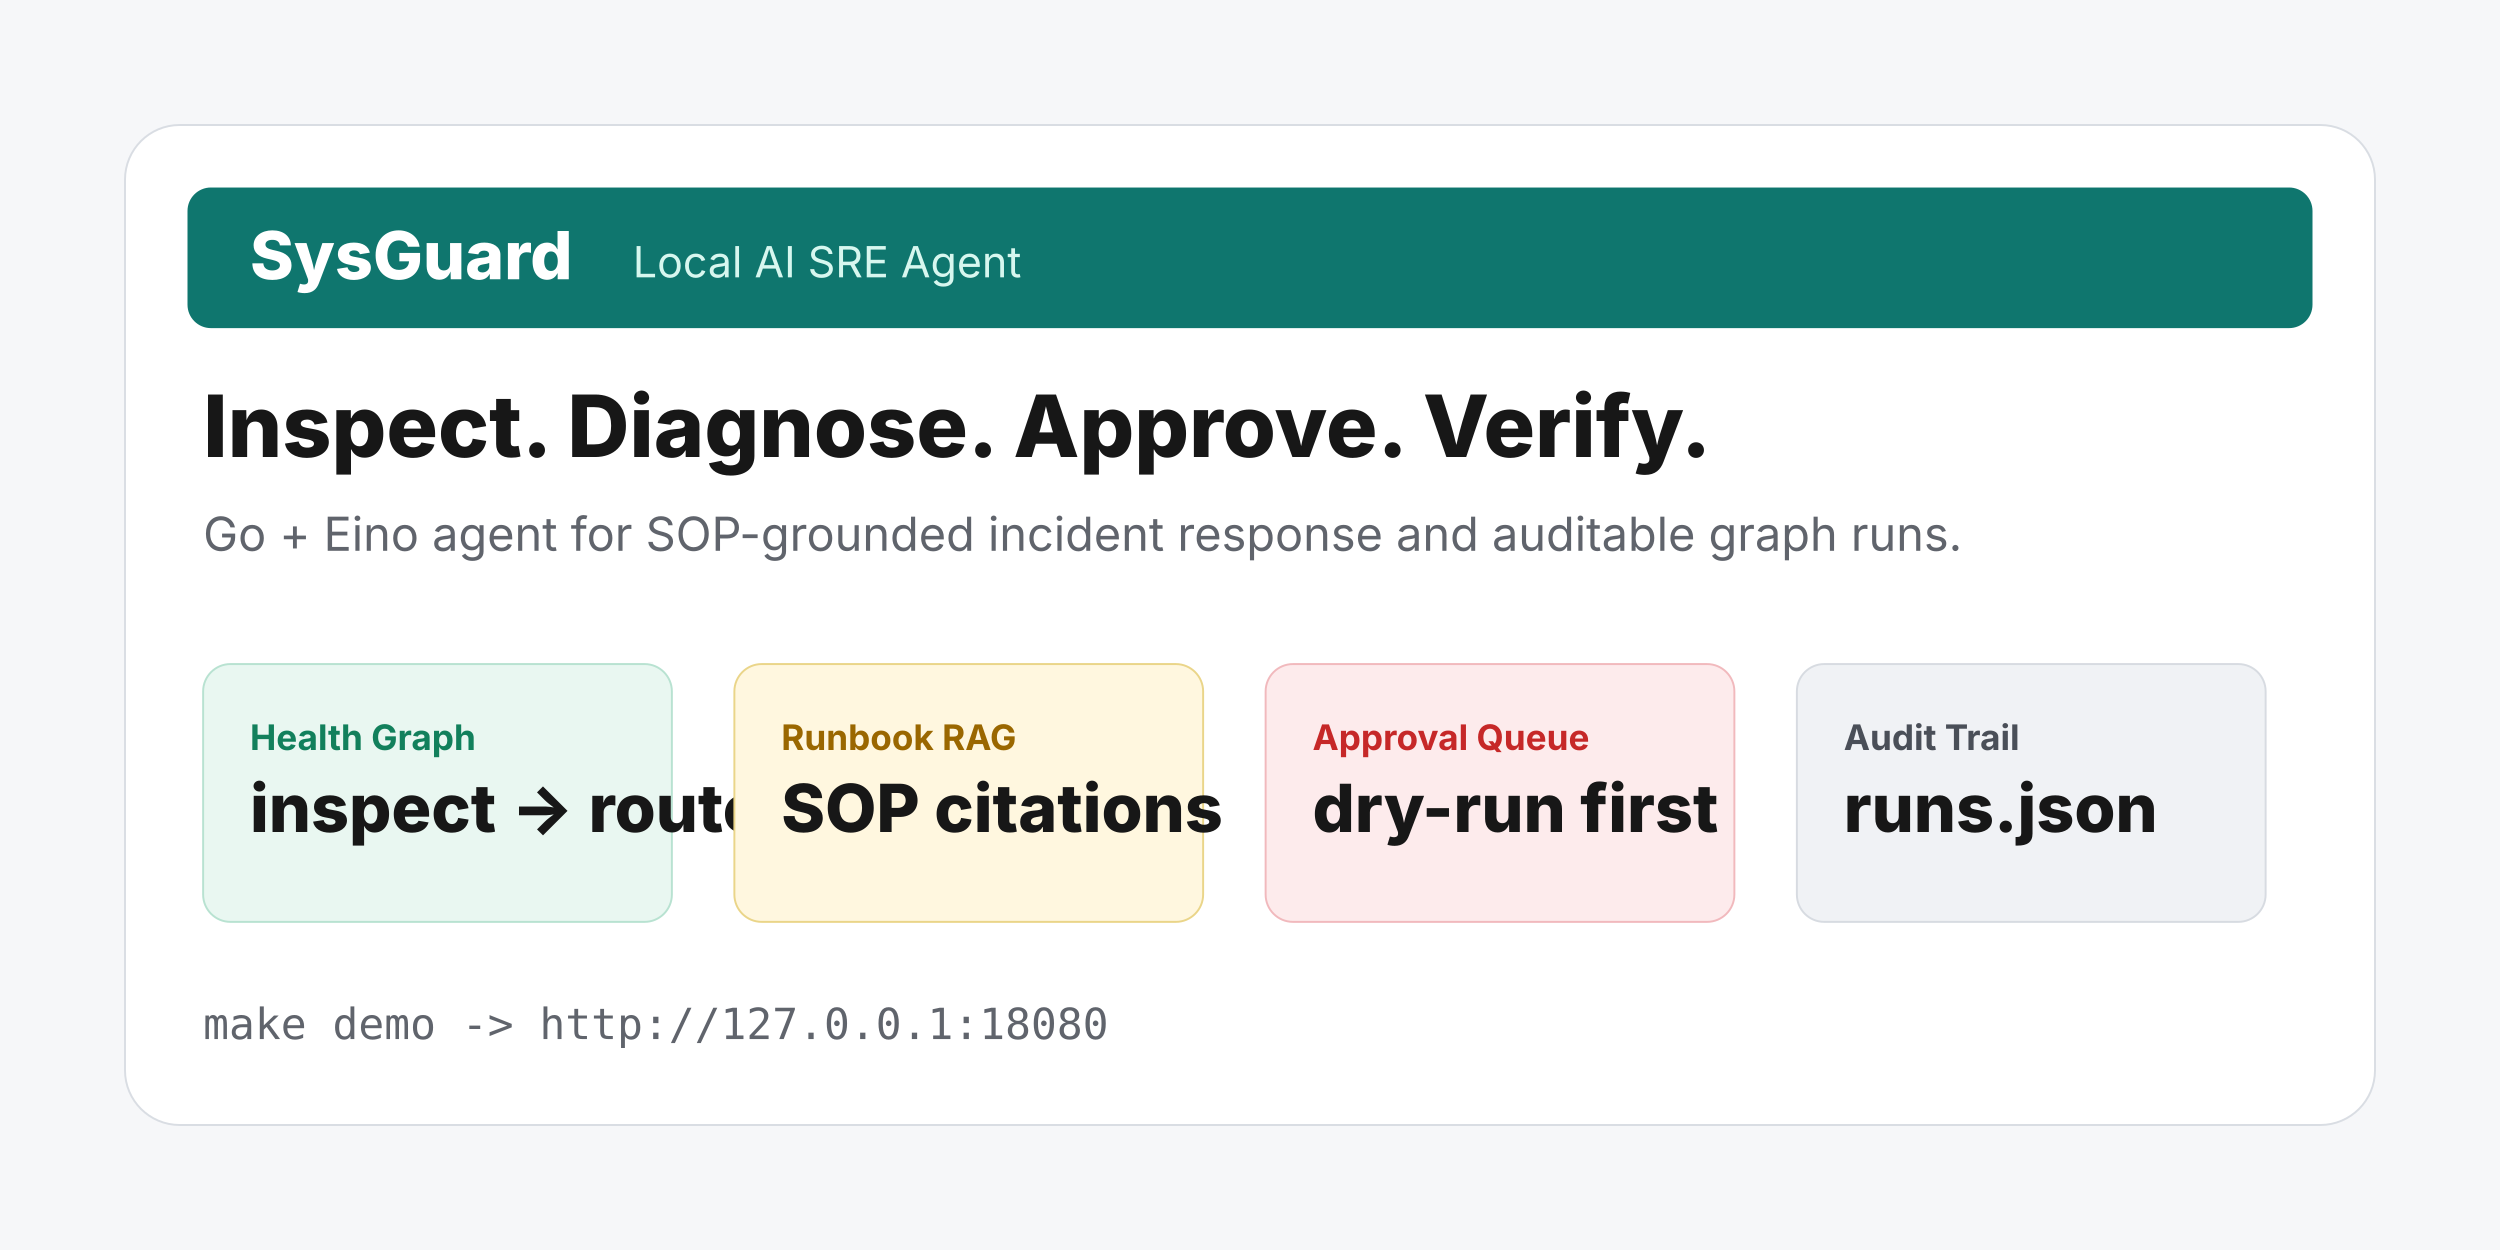
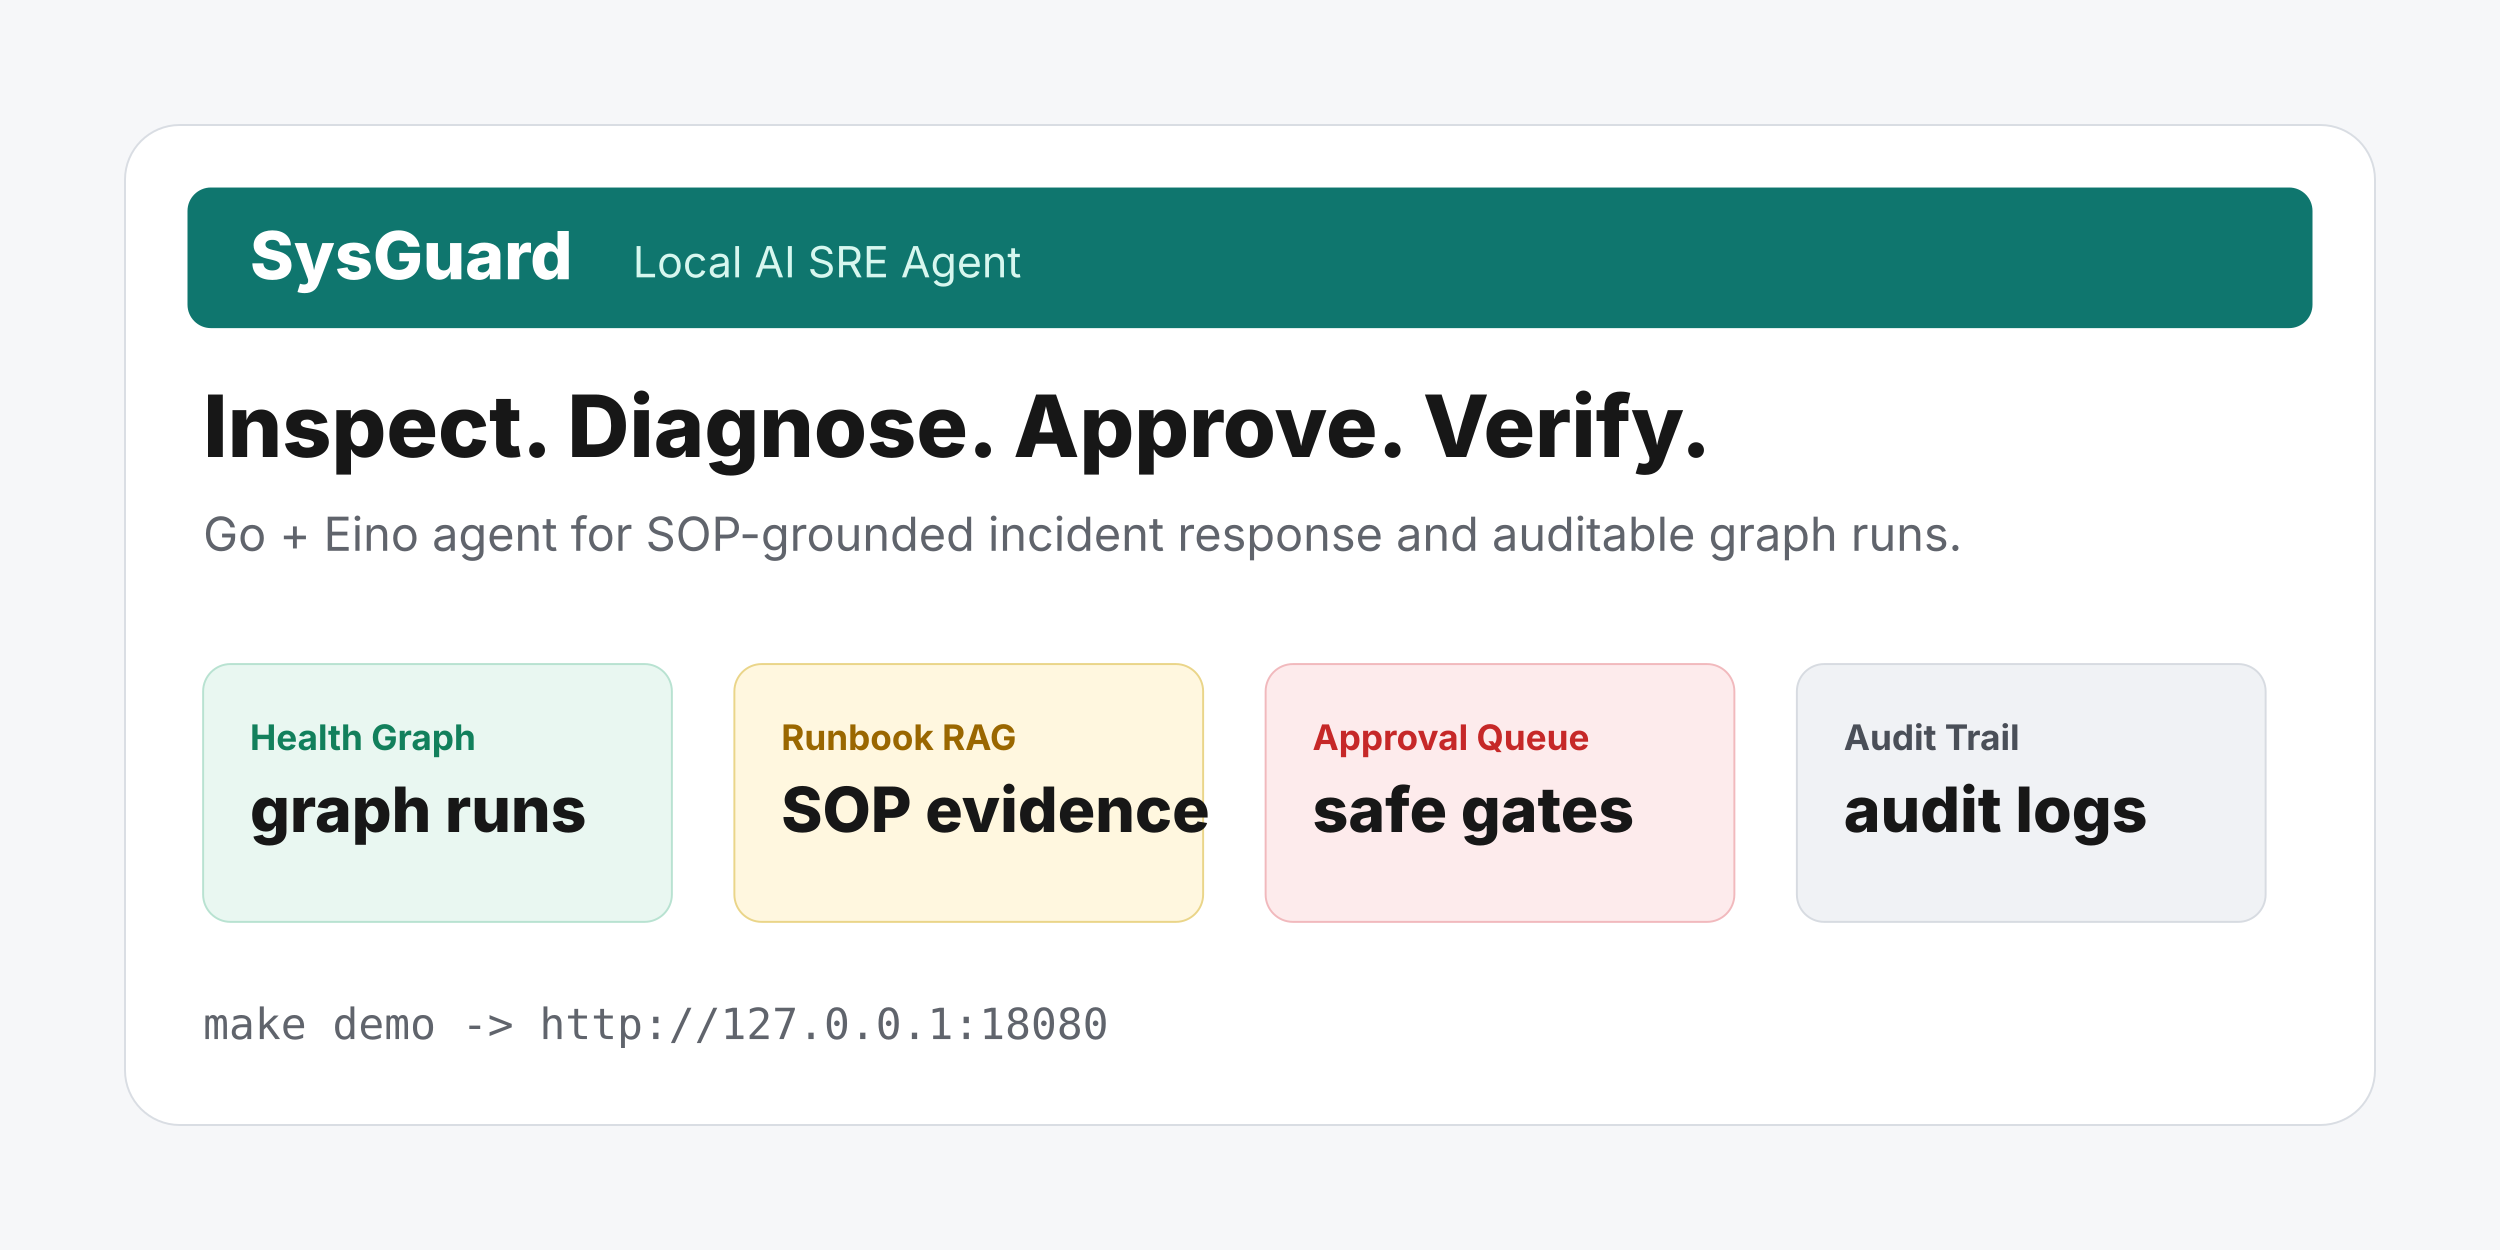
<svg xmlns="http://www.w3.org/2000/svg" width="1280" height="640" viewBox="0 0 1280 640" role="img" aria-label="SysGuard social preview">
  <rect width="1280" height="640" fill="#f6f7f9" />
  <rect x="64" y="64" width="1152" height="512" rx="28" fill="#ffffff" stroke="#d9dde3" />
  <rect x="96" y="96" width="1088" height="72" rx="12" fill="#0f766e" />
  <text x="128" y="143" fill="#ffffff" font-family="-apple-system,BlinkMacSystemFont,Segoe UI,sans-serif" font-size="34" font-weight="800">SysGuard</text>
  <text x="324" y="142" fill="#d7f7ef" font-family="-apple-system,BlinkMacSystemFont,Segoe UI,sans-serif" font-size="22">Local AI SRE Agent</text>
  <text x="104" y="234" fill="#171717" font-family="-apple-system,BlinkMacSystemFont,Segoe UI,sans-serif" font-size="44" font-weight="800">Inspect. Diagnose. Approve. Verify.</text>
  <text x="104" y="282" fill="#60646c" font-family="-apple-system,BlinkMacSystemFont,Segoe UI,sans-serif" font-size="24">Go + Eino agent for SOP-grounded incident response and auditable graph runs.</text>
  <g transform="translate(104 340)">
    <rect width="240" height="132" rx="14" fill="#e9f7f1" stroke="#b8e2d1" />
    <text x="24" y="44" fill="#12805c" font-family="-apple-system,BlinkMacSystemFont,Segoe UI,sans-serif" font-size="18" font-weight="700">Health Graph</text>
-     <text x="24" y="86" fill="#171717" font-family="-apple-system,BlinkMacSystemFont,Segoe UI,sans-serif" font-size="34" font-weight="800">inspect -&gt; route</text>
+     <text x="24" y="86" fill="#171717" font-family="-apple-system,BlinkMacSystemFont,Segoe UI,sans-serif" font-size="32" font-weight="800">graph runs</text>
  </g>
  <g transform="translate(376 340)">
    <rect width="240" height="132" rx="14" fill="#fff7df" stroke="#ead589" />
    <text x="24" y="44" fill="#9a6700" font-family="-apple-system,BlinkMacSystemFont,Segoe UI,sans-serif" font-size="18" font-weight="700">Runbook RAG</text>
-     <text x="24" y="86" fill="#171717" font-family="-apple-system,BlinkMacSystemFont,Segoe UI,sans-serif" font-size="34" font-weight="800">SOP citations</text>
+     <text x="24" y="86" fill="#171717" font-family="-apple-system,BlinkMacSystemFont,Segoe UI,sans-serif" font-size="32" font-weight="800">SOP evidence</text>
  </g>
  <g transform="translate(648 340)">
    <rect width="240" height="132" rx="14" fill="#fdebec" stroke="#f1b9bd" />
    <text x="24" y="44" fill="#c62828" font-family="-apple-system,BlinkMacSystemFont,Segoe UI,sans-serif" font-size="18" font-weight="700">Approval Queue</text>
-     <text x="24" y="86" fill="#171717" font-family="-apple-system,BlinkMacSystemFont,Segoe UI,sans-serif" font-size="34" font-weight="800">dry-run first</text>
+     <text x="24" y="86" fill="#171717" font-family="-apple-system,BlinkMacSystemFont,Segoe UI,sans-serif" font-size="32" font-weight="800">safe gates</text>
  </g>
  <g transform="translate(920 340)">
    <rect width="240" height="132" rx="14" fill="#f0f2f5" stroke="#d7dbe1" />
    <text x="24" y="44" fill="#4a4f58" font-family="-apple-system,BlinkMacSystemFont,Segoe UI,sans-serif" font-size="18" font-weight="700">Audit Trail</text>
-     <text x="24" y="86" fill="#171717" font-family="-apple-system,BlinkMacSystemFont,Segoe UI,sans-serif" font-size="34" font-weight="800">runs.json</text>
+     <text x="24" y="86" fill="#171717" font-family="-apple-system,BlinkMacSystemFont,Segoe UI,sans-serif" font-size="32" font-weight="800">audit logs</text>
  </g>
  <text x="104" y="532" fill="#60646c" font-family="ui-monospace,SFMono-Regular,Menlo,Consolas,monospace" font-size="22">make demo  -&gt;  http://127.0.0.1:18080</text>
</svg>
